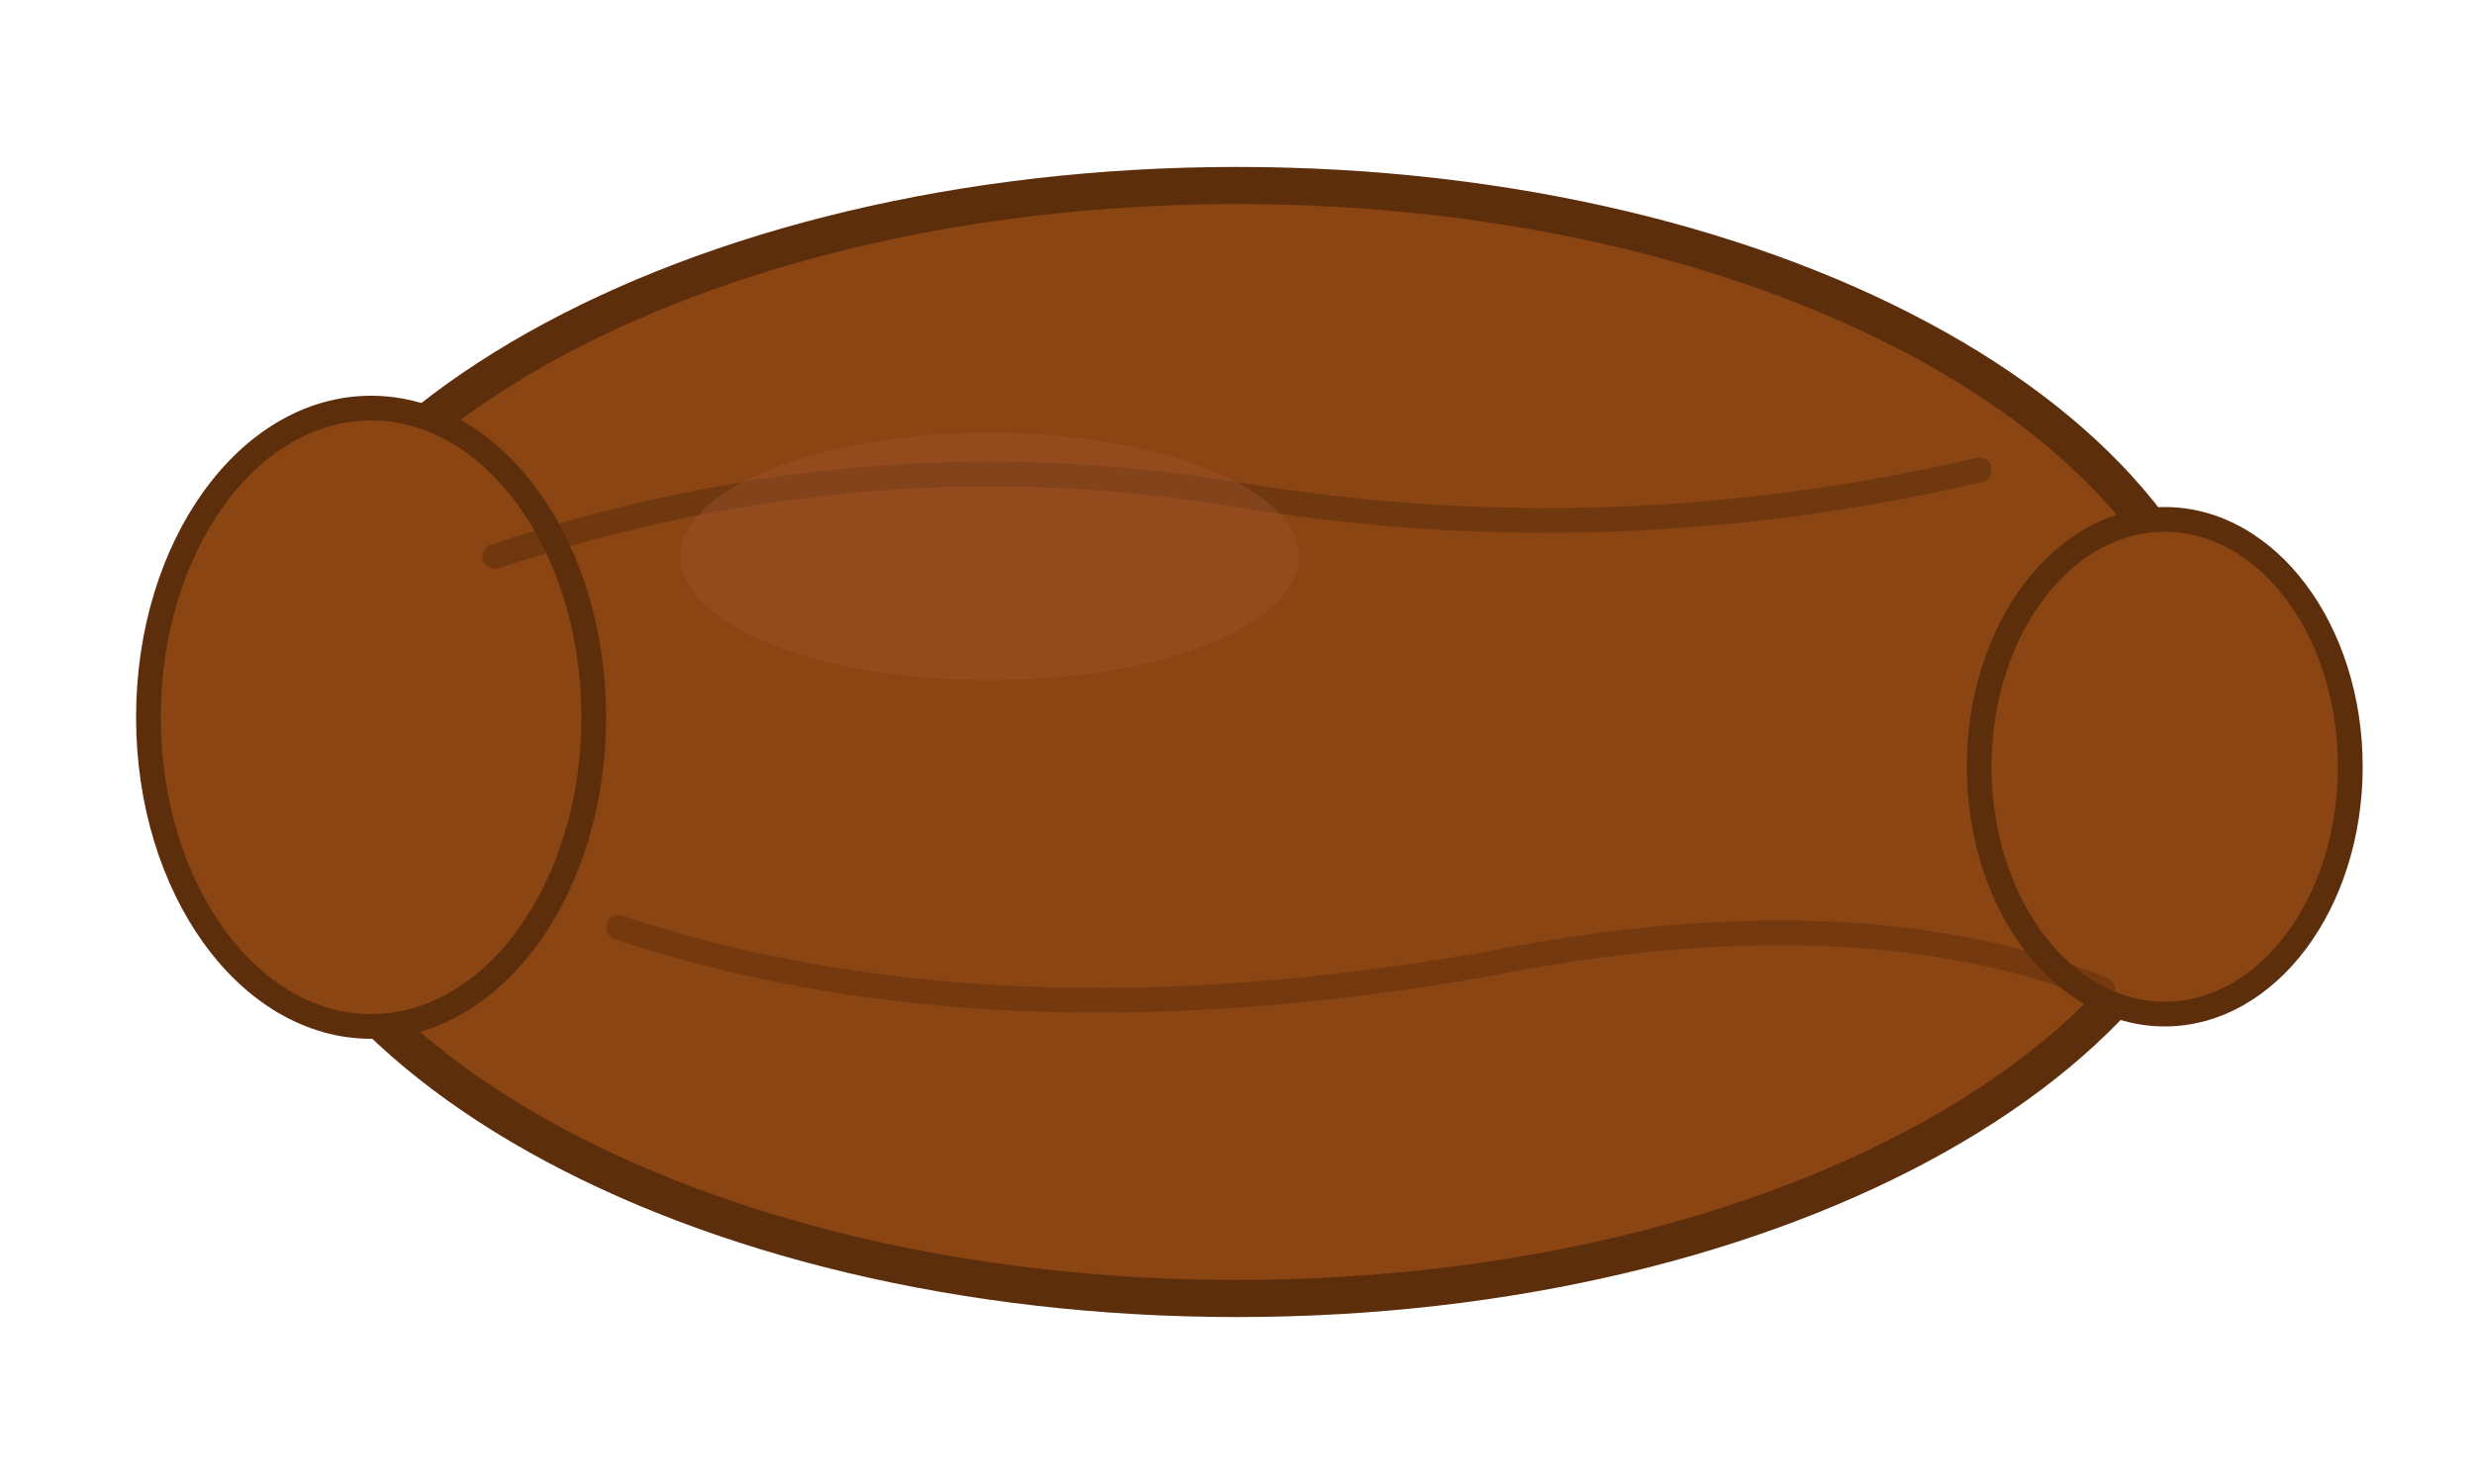
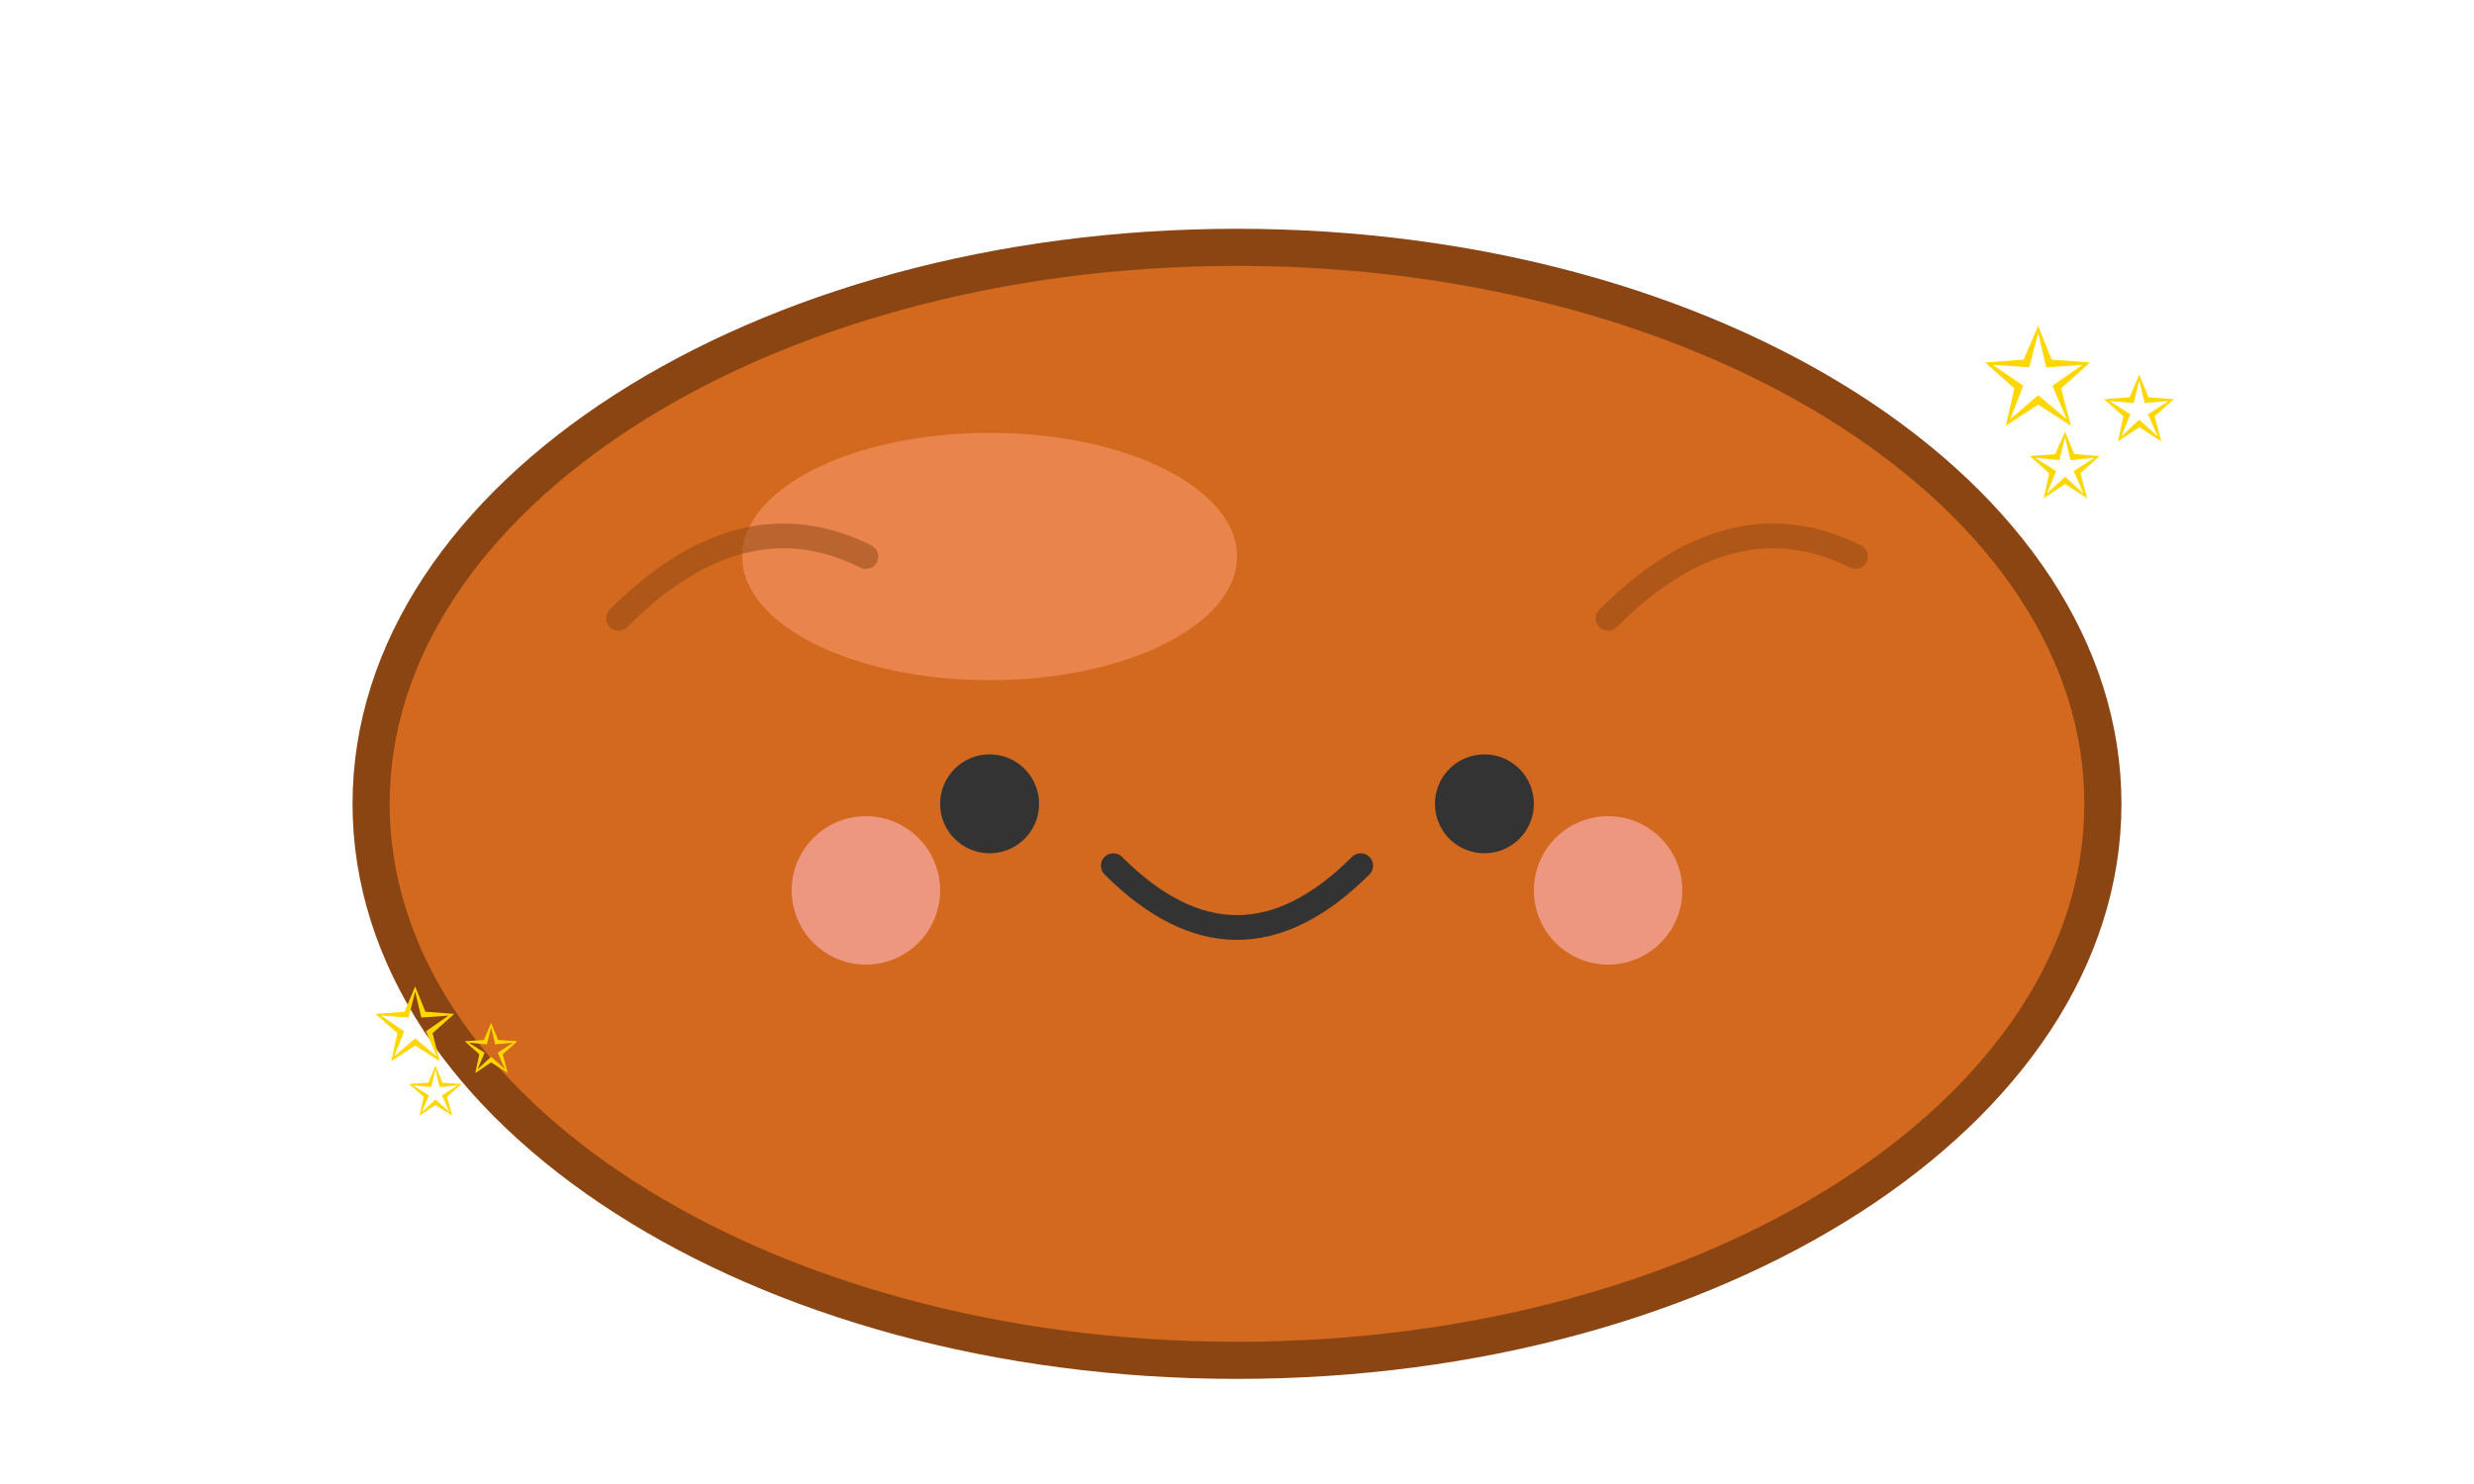
<svg xmlns="http://www.w3.org/2000/svg" viewBox="0 0 200 120" width="200" height="120">
-   <ellipse cx="100" cy="60" rx="80" ry="45" fill="#8B4513" stroke="#5D2E0C" stroke-width="3" stroke-linecap="round" stroke-linejoin="round" />
-   <ellipse cx="30" cy="58" rx="18" ry="25" fill="#8B4513" stroke="#5D2E0C" stroke-width="2" />
-   <ellipse cx="175" cy="62" rx="15" ry="20" fill="#8B4513" stroke="#5D2E0C" stroke-width="2" />
-   <path d="M 40 45 Q 70 35, 100 40 Q 130 45, 160 38" fill="none" stroke="#5D2E0C" stroke-width="2" stroke-linecap="round" opacity="0.6" />
-   <path d="M 50 75 Q 80 85, 120 78 Q 150 72, 170 80" fill="none" stroke="#5D2E0C" stroke-width="2" stroke-linecap="round" opacity="0.5" />
-   <ellipse cx="80" cy="45" rx="25" ry="10" fill="#A0522D" opacity="0.4" />
+   <ellipse cx="100" cy="65" rx="70" ry="45" fill="#D2691E" stroke="#8B4513" stroke-width="3" stroke-linecap="round" stroke-linejoin="round" />
+   <ellipse cx="80" cy="45" rx="20" ry="10" fill="#FFA07A" opacity="0.5" />
+   <circle cx="80" cy="65" r="4" fill="#333" />
+   <circle cx="120" cy="65" r="4" fill="#333" />
+   <circle cx="70" cy="72" r="6" fill="#FFB6C1" opacity="0.6" />
+   <circle cx="130" cy="72" r="6" fill="#FFB6C1" opacity="0.6" />
+   <path d="M 90 70 Q 100 80, 110 70" fill="none" stroke="#333" stroke-width="2" stroke-linecap="round" />
+   <path d="M 50 50 Q 60 40, 70 45" fill="none" stroke="#8B4513" stroke-width="2" stroke-linecap="round" opacity="0.5" />
+   <path d="M 130 50 Q 140 40, 150 45" fill="none" stroke="#8B4513" stroke-width="2" stroke-linecap="round" opacity="0.5" />
+   <text x="160" y="40" font-size="20" fill="#FFD700">✨</text>
+   <text x="30" y="90" font-size="15" fill="#FFD700">✨</text>
</svg>
